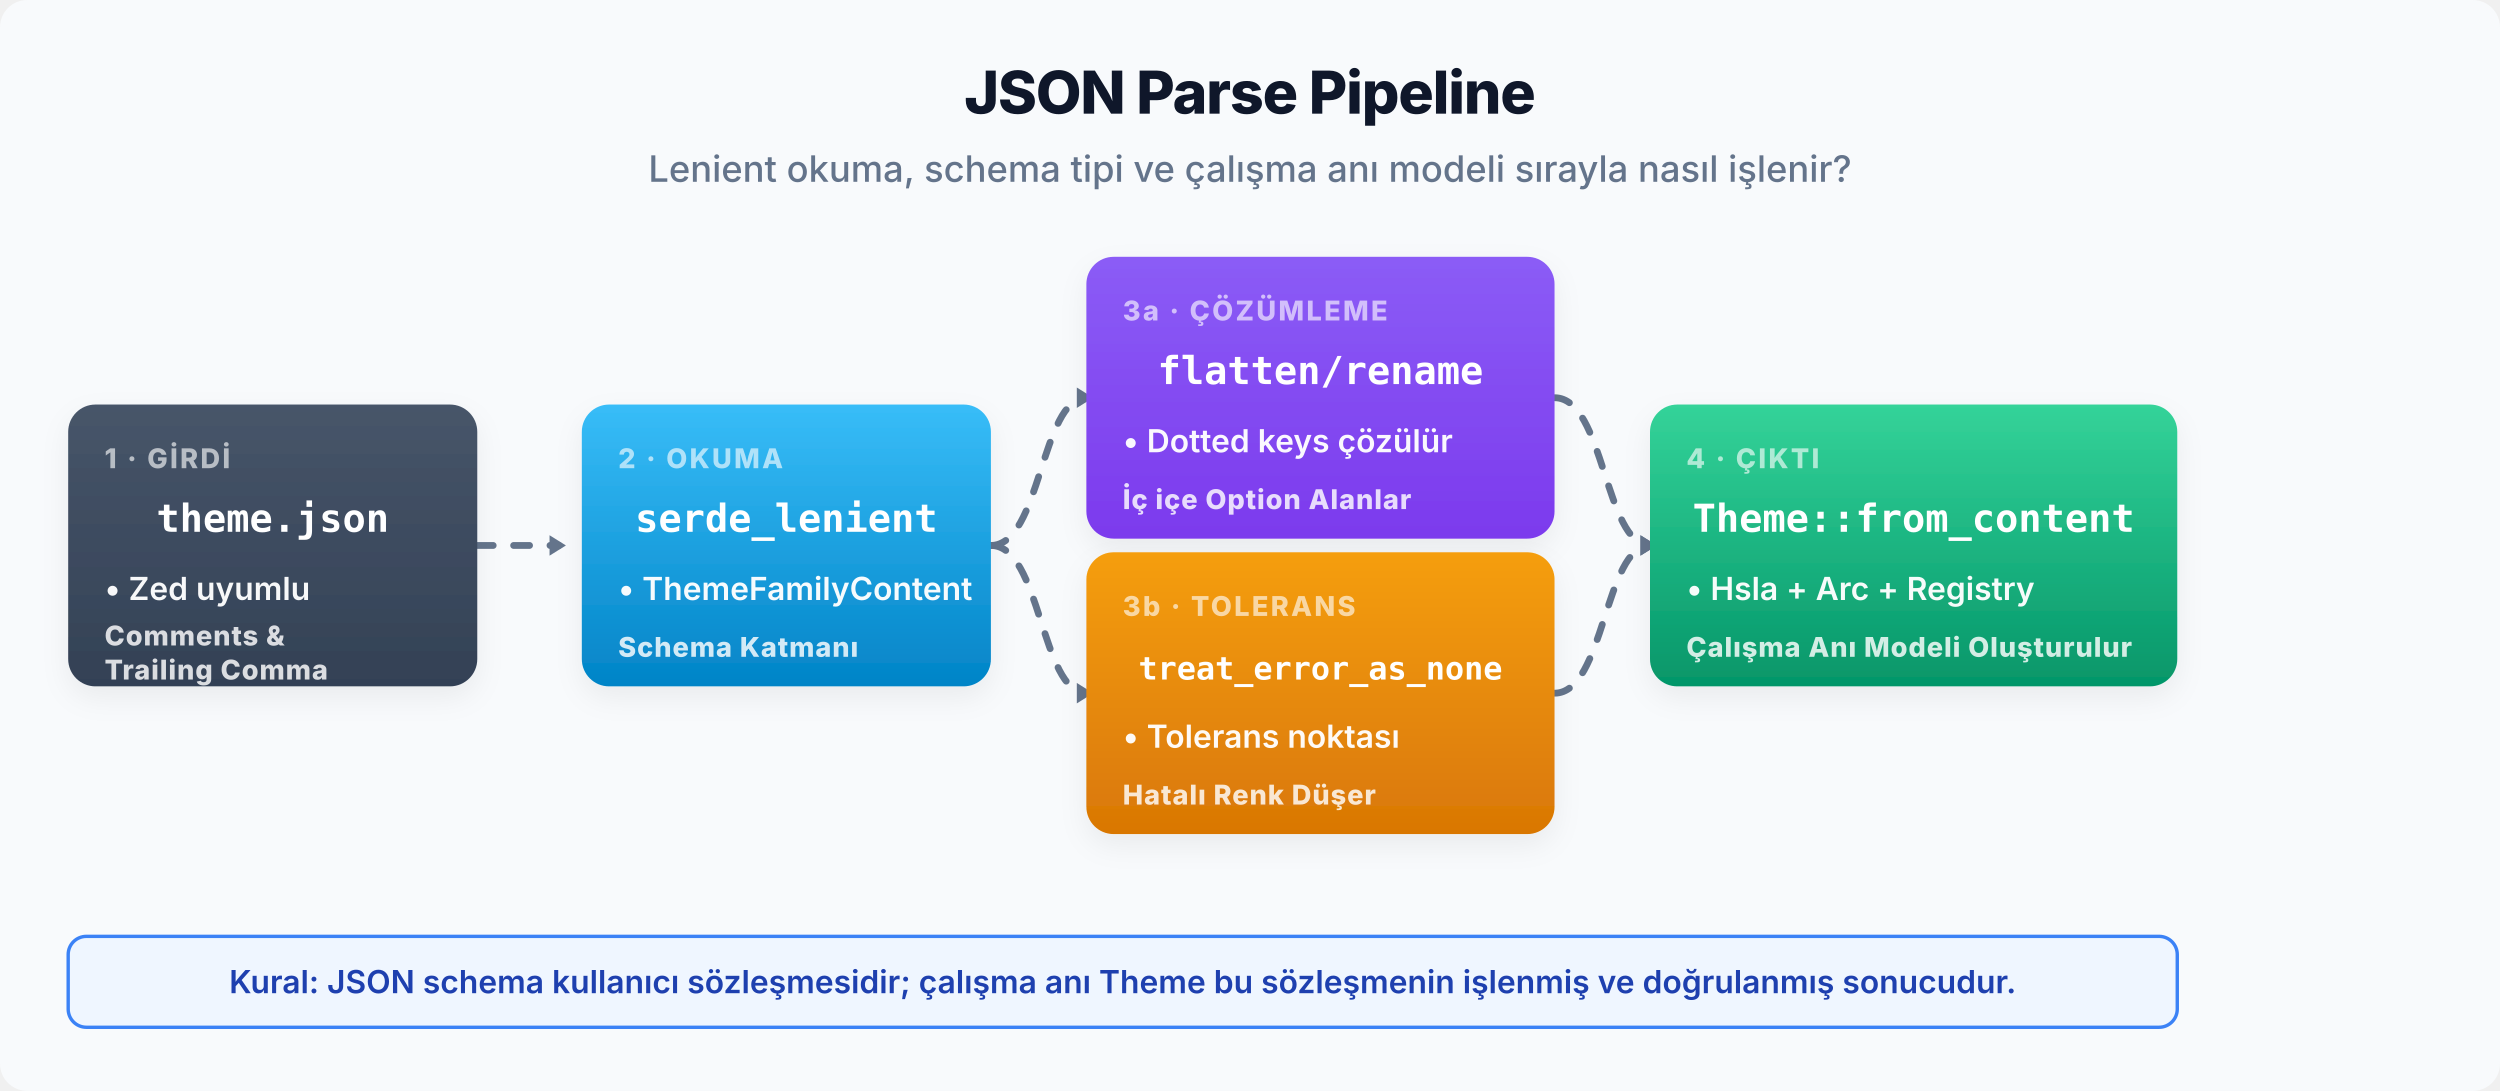
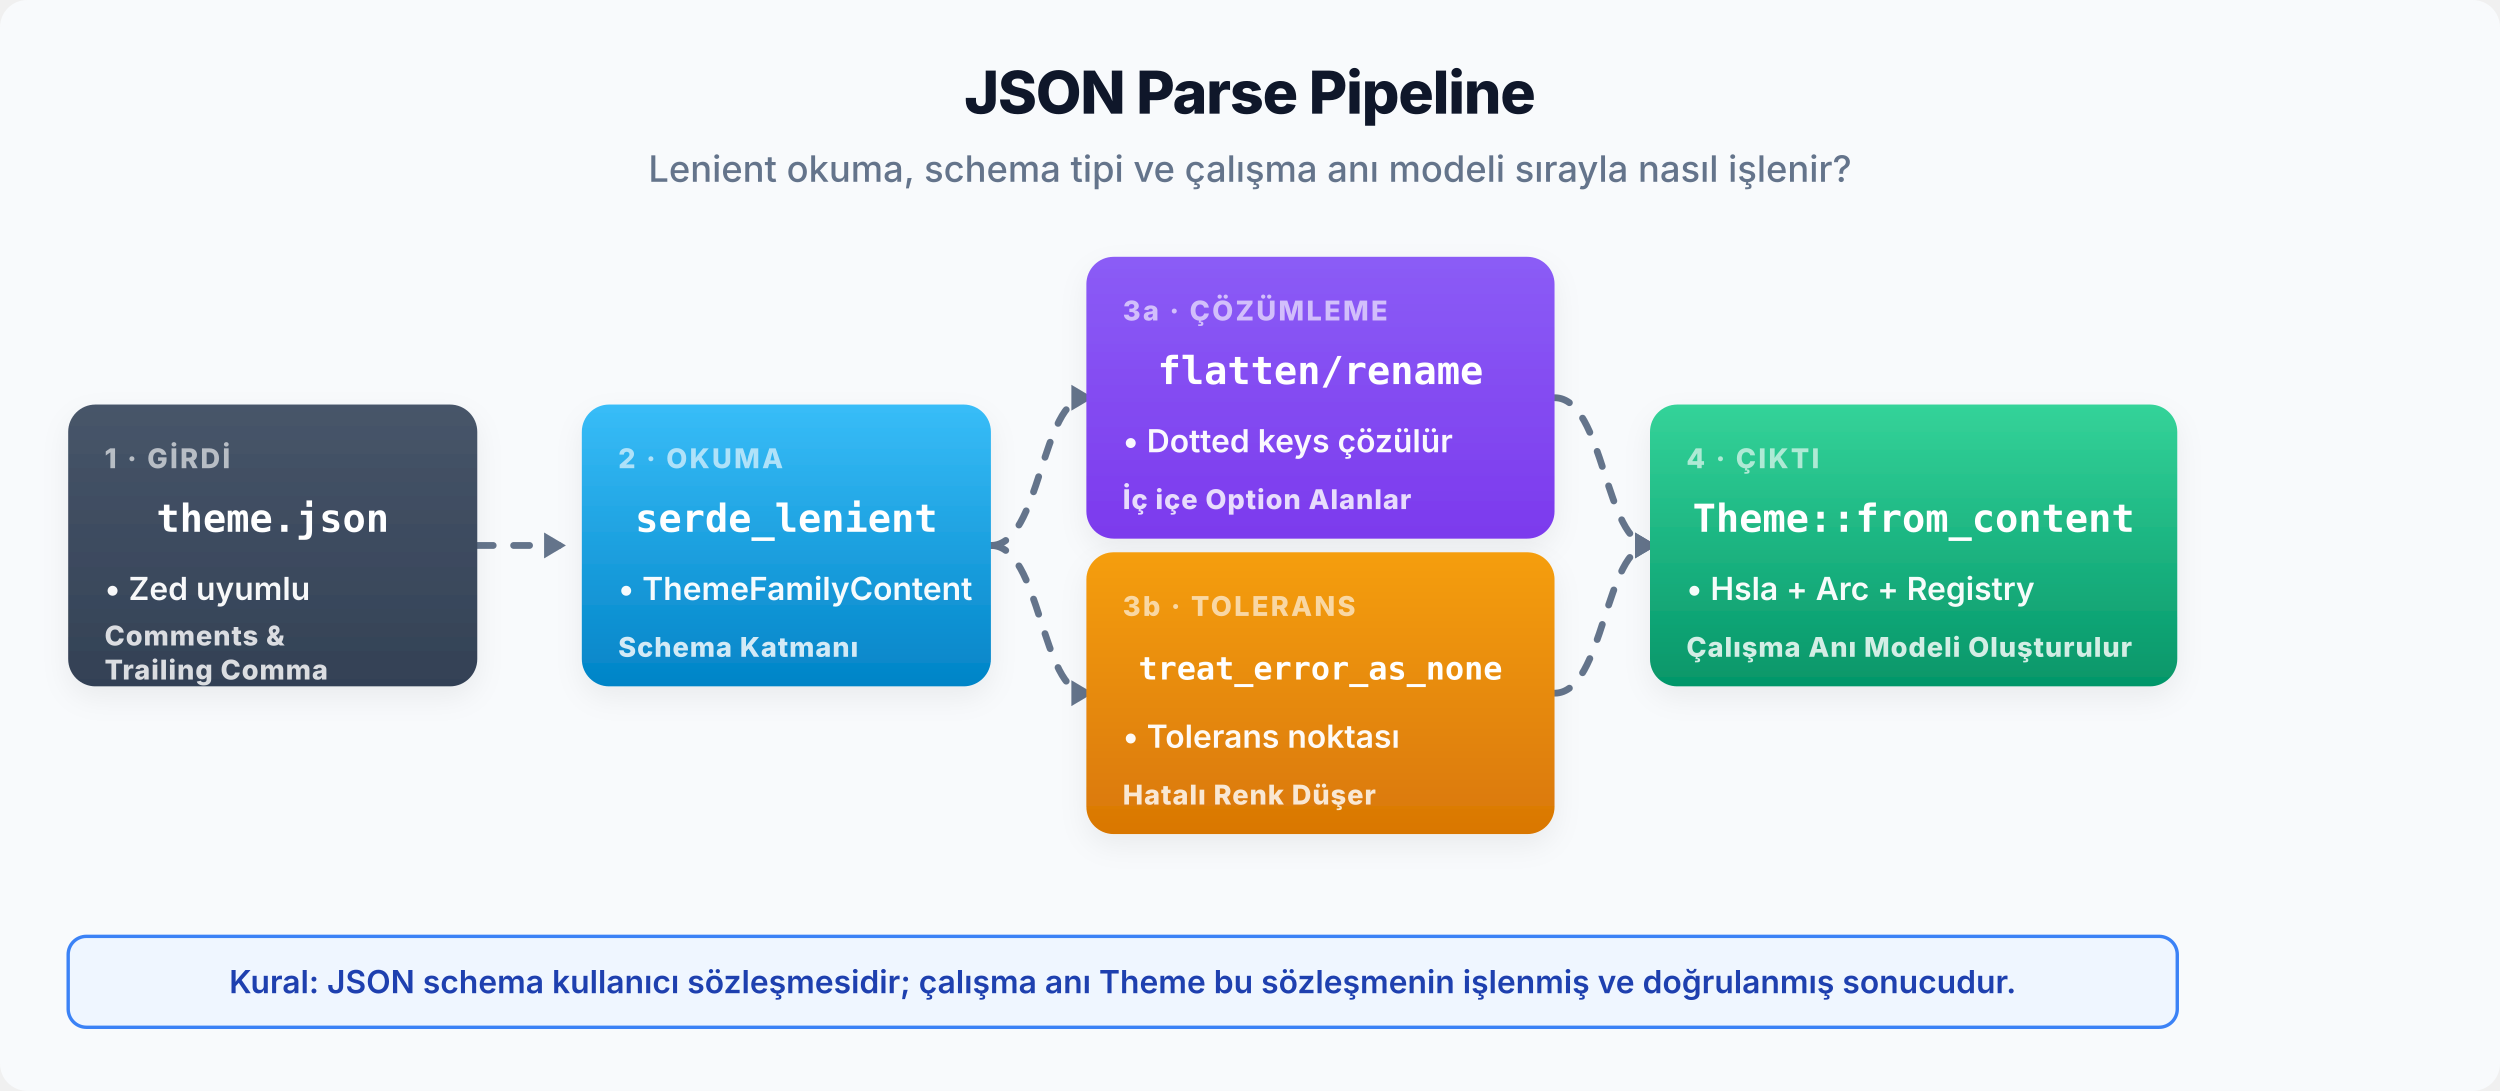
<svg xmlns="http://www.w3.org/2000/svg" viewBox="0 0 1100 480">
  <defs>
    <filter id="shadow" x="-20%" y="-20%" width="140%" height="140%">
      <feDropShadow dx="0" dy="5" stdDeviation="6" flood-color="#0f172a" flood-opacity="0.06" />
    </filter>
-     <marker id="arrow" viewBox="0 0 1 1" refX="0.4" refY="0" markerWidth="1" markerHeight="1" orient="auto-start-reverse" overflow="visible" preserveAspectRatio="xMidYMid">
-       <path d="M 1.4 0 L -1 1.5 L -1 -1.5 Z" fill="#64748b" />
+     <marker id="arrow" viewBox="0 0 1 1" refX="0.6" refY="0" markerWidth="1" markerHeight="1" orient="auto-start-reverse" overflow="visible" preserveAspectRatio="xMidYMid">
+       <path d="M 1.6 0 L -1.6 1.9 L -1.6 -1.9 Z" fill="#64748b" />
    </marker>
    <linearGradient id="g-slate" x1="0" y1="0" x2="0" y2="1">
      <stop offset="0" stop-color="#475569" />
      <stop offset="1" stop-color="#334155" />
    </linearGradient>
    <linearGradient id="g-sky" x1="0" y1="0" x2="0" y2="1">
      <stop offset="0" stop-color="#38bdf8" />
      <stop offset="1" stop-color="#0284c7" />
    </linearGradient>
    <linearGradient id="g-violet" x1="0" y1="0" x2="0" y2="1">
      <stop offset="0" stop-color="#8b5cf6" />
      <stop offset="1" stop-color="#7c3aed" />
    </linearGradient>
    <linearGradient id="g-amber" x1="0" y1="0" x2="0" y2="1">
      <stop offset="0" stop-color="#f59e0b" />
      <stop offset="1" stop-color="#d97706" />
    </linearGradient>
    <linearGradient id="g-green" x1="0" y1="0" x2="0" y2="1">
      <stop offset="0" stop-color="#34d399" />
      <stop offset="1" stop-color="#059669" />
    </linearGradient>
    <style>
      .title { font: 800 26px system-ui, -apple-system, sans-serif; fill: #0f172a; letter-spacing: -0.5px; }
      .subtitle { font: 500 16px system-ui, -apple-system, sans-serif; fill: #64748b; }
      .api { font: 800 17px ui-monospace, SFMono-Regular, monospace; fill: #ffffff; }
      .api-sm { font: 800 14px ui-monospace, SFMono-Regular, monospace; fill: #ffffff; }
      .when { font: 800 12px system-ui, -apple-system, sans-serif; fill: rgba(255, 255, 255, 0.82); letter-spacing: 0.4px; }
      .body { font: 600 14px system-ui, -apple-system, sans-serif; fill: #ffffff; opacity: 0.96; }
      .stepno { font: 800 12px system-ui, -apple-system, sans-serif; fill: rgba(255, 255, 255, 0.62); letter-spacing: 1px; }
      .arrow-line { stroke: #64748b; stroke-width: 3; fill: none; marker-end: url(#arrow); stroke-linecap: round; stroke-linejoin: round; }
      .card { filter: url(#shadow); }

      .flow { stroke-dasharray: 7 9; animation: flow 9s linear infinite; }
      @keyframes flow { 0% { stroke-dashoffset: 0; } 100% { stroke-dashoffset: -160; } }

      .pulse { animation: pulse 10s ease-in-out infinite; }
      .pulse-1 { animation-delay: 0s; }
      .pulse-2 { animation-delay: 1.6s; }
      .pulse-3 { animation-delay: 3.2s; }
      .pulse-4 { animation-delay: 4.8s; }
      @keyframes pulse {
        0%   { opacity: 1; }
        8%   { opacity: 1; }
        50%  { opacity: 0.78; }
        92%  { opacity: 1; }
        100% { opacity: 1; }
      }

      @media (prefers-reduced-motion: reduce) {
        .flow { animation: none; }
        .pulse { animation: none; }
      }
    </style>
  </defs>
  <rect width="100%" height="100%" rx="12" fill="#f8fafc" />
  <text x="550" y="50" text-anchor="middle" class="title">JSON Parse Pipeline</text>
  <text x="550" y="80" text-anchor="middle" class="subtitle">Lenient okuma, schema tipi ve çalışma anı modeli sırayla nasıl işlenir?</text>
  <path d="M 210 240 H 246" class="arrow-line flow" />
  <path d="M 436 240 C 458 240 458 175 478 175" class="arrow-line flow" />
  <path d="M 436 240 C 458 240 458 305 478 305" class="arrow-line flow" />
  <path d="M 684 175 C 706 175 706 240 726 240" class="arrow-line flow" />
  <path d="M 684 305 C 706 305 706 240 726 240" class="arrow-line flow" />
  <g transform="translate(30, 178)" class="pulse pulse-1">
    <rect width="180" height="124" rx="12" fill="url(#g-slate)" class="card" />
    <text x="16" y="28" class="stepno">1 · GİRDİ</text>
    <text x="90" y="56" text-anchor="middle" class="api">theme.json</text>
    <text x="16" y="86" class="body">• Zed uyumlu</text>
    <text x="16" y="106" class="when">Comments &amp;</text>
    <text x="16" y="121" class="when">Trailing Comma</text>
  </g>
  <g transform="translate(256, 178)" class="pulse pulse-2">
    <rect width="180" height="124" rx="12" fill="url(#g-sky)" class="card" />
    <text x="16" y="28" class="stepno">2 · OKUMA</text>
    <text x="90" y="56" text-anchor="middle" class="api">serde_lenient</text>
    <text x="16" y="86" class="body">• ThemeFamilyContent</text>
    <text x="16" y="111" class="when">Schema Katmanı</text>
  </g>
  <g transform="translate(478, 113)" class="pulse pulse-3">
    <rect width="206" height="124" rx="12" fill="url(#g-violet)" class="card" />
    <text x="16" y="28" class="stepno">3a · ÇÖZÜMLEME</text>
    <text x="103" y="56" text-anchor="middle" class="api">flatten/rename</text>
    <text x="16" y="86" class="body">• Dotted keys çözülür</text>
    <text x="16" y="111" class="when">İç içe Option Alanlar</text>
  </g>
  <g transform="translate(478, 243)" class="pulse pulse-3">
    <rect width="206" height="124" rx="12" fill="url(#g-amber)" class="card" />
    <text x="16" y="28" class="stepno">3b · TOLERANS</text>
    <text x="103" y="56" text-anchor="middle" class="api-sm">treat_error_as_none</text>
    <text x="16" y="86" class="body">• Tolerans noktası</text>
    <text x="16" y="111" class="when">Hatalı Renk Düşer</text>
  </g>
  <g transform="translate(726, 178)" class="pulse pulse-4">
    <rect width="232" height="124" rx="12" fill="url(#g-green)" class="card" />
    <text x="16" y="28" class="stepno">4 · ÇIKTI</text>
    <text x="116" y="56" text-anchor="middle" class="api">Theme::from_content</text>
    <text x="16" y="86" class="body">• Hsla + Arc + Registry</text>
    <text x="16" y="111" class="when">Çalışma Anı Modeli Oluşturulur</text>
  </g>
  <g transform="translate(30, 412)">
    <rect width="928" height="40" rx="8" fill="#eff6ff" stroke="#3b82f6" stroke-width="1.5" />
    <text x="464" y="25" text-anchor="middle" font-family="system-ui, -apple-system, sans-serif" font-weight="600" font-size="14" fill="#1e40af">Kural: JSON schema kullanıcı sözleşmesidir; çalışma anı Theme bu sözleşmenin işlenmiş ve doğrulanmış sonucudur.</text>
  </g>
</svg>
